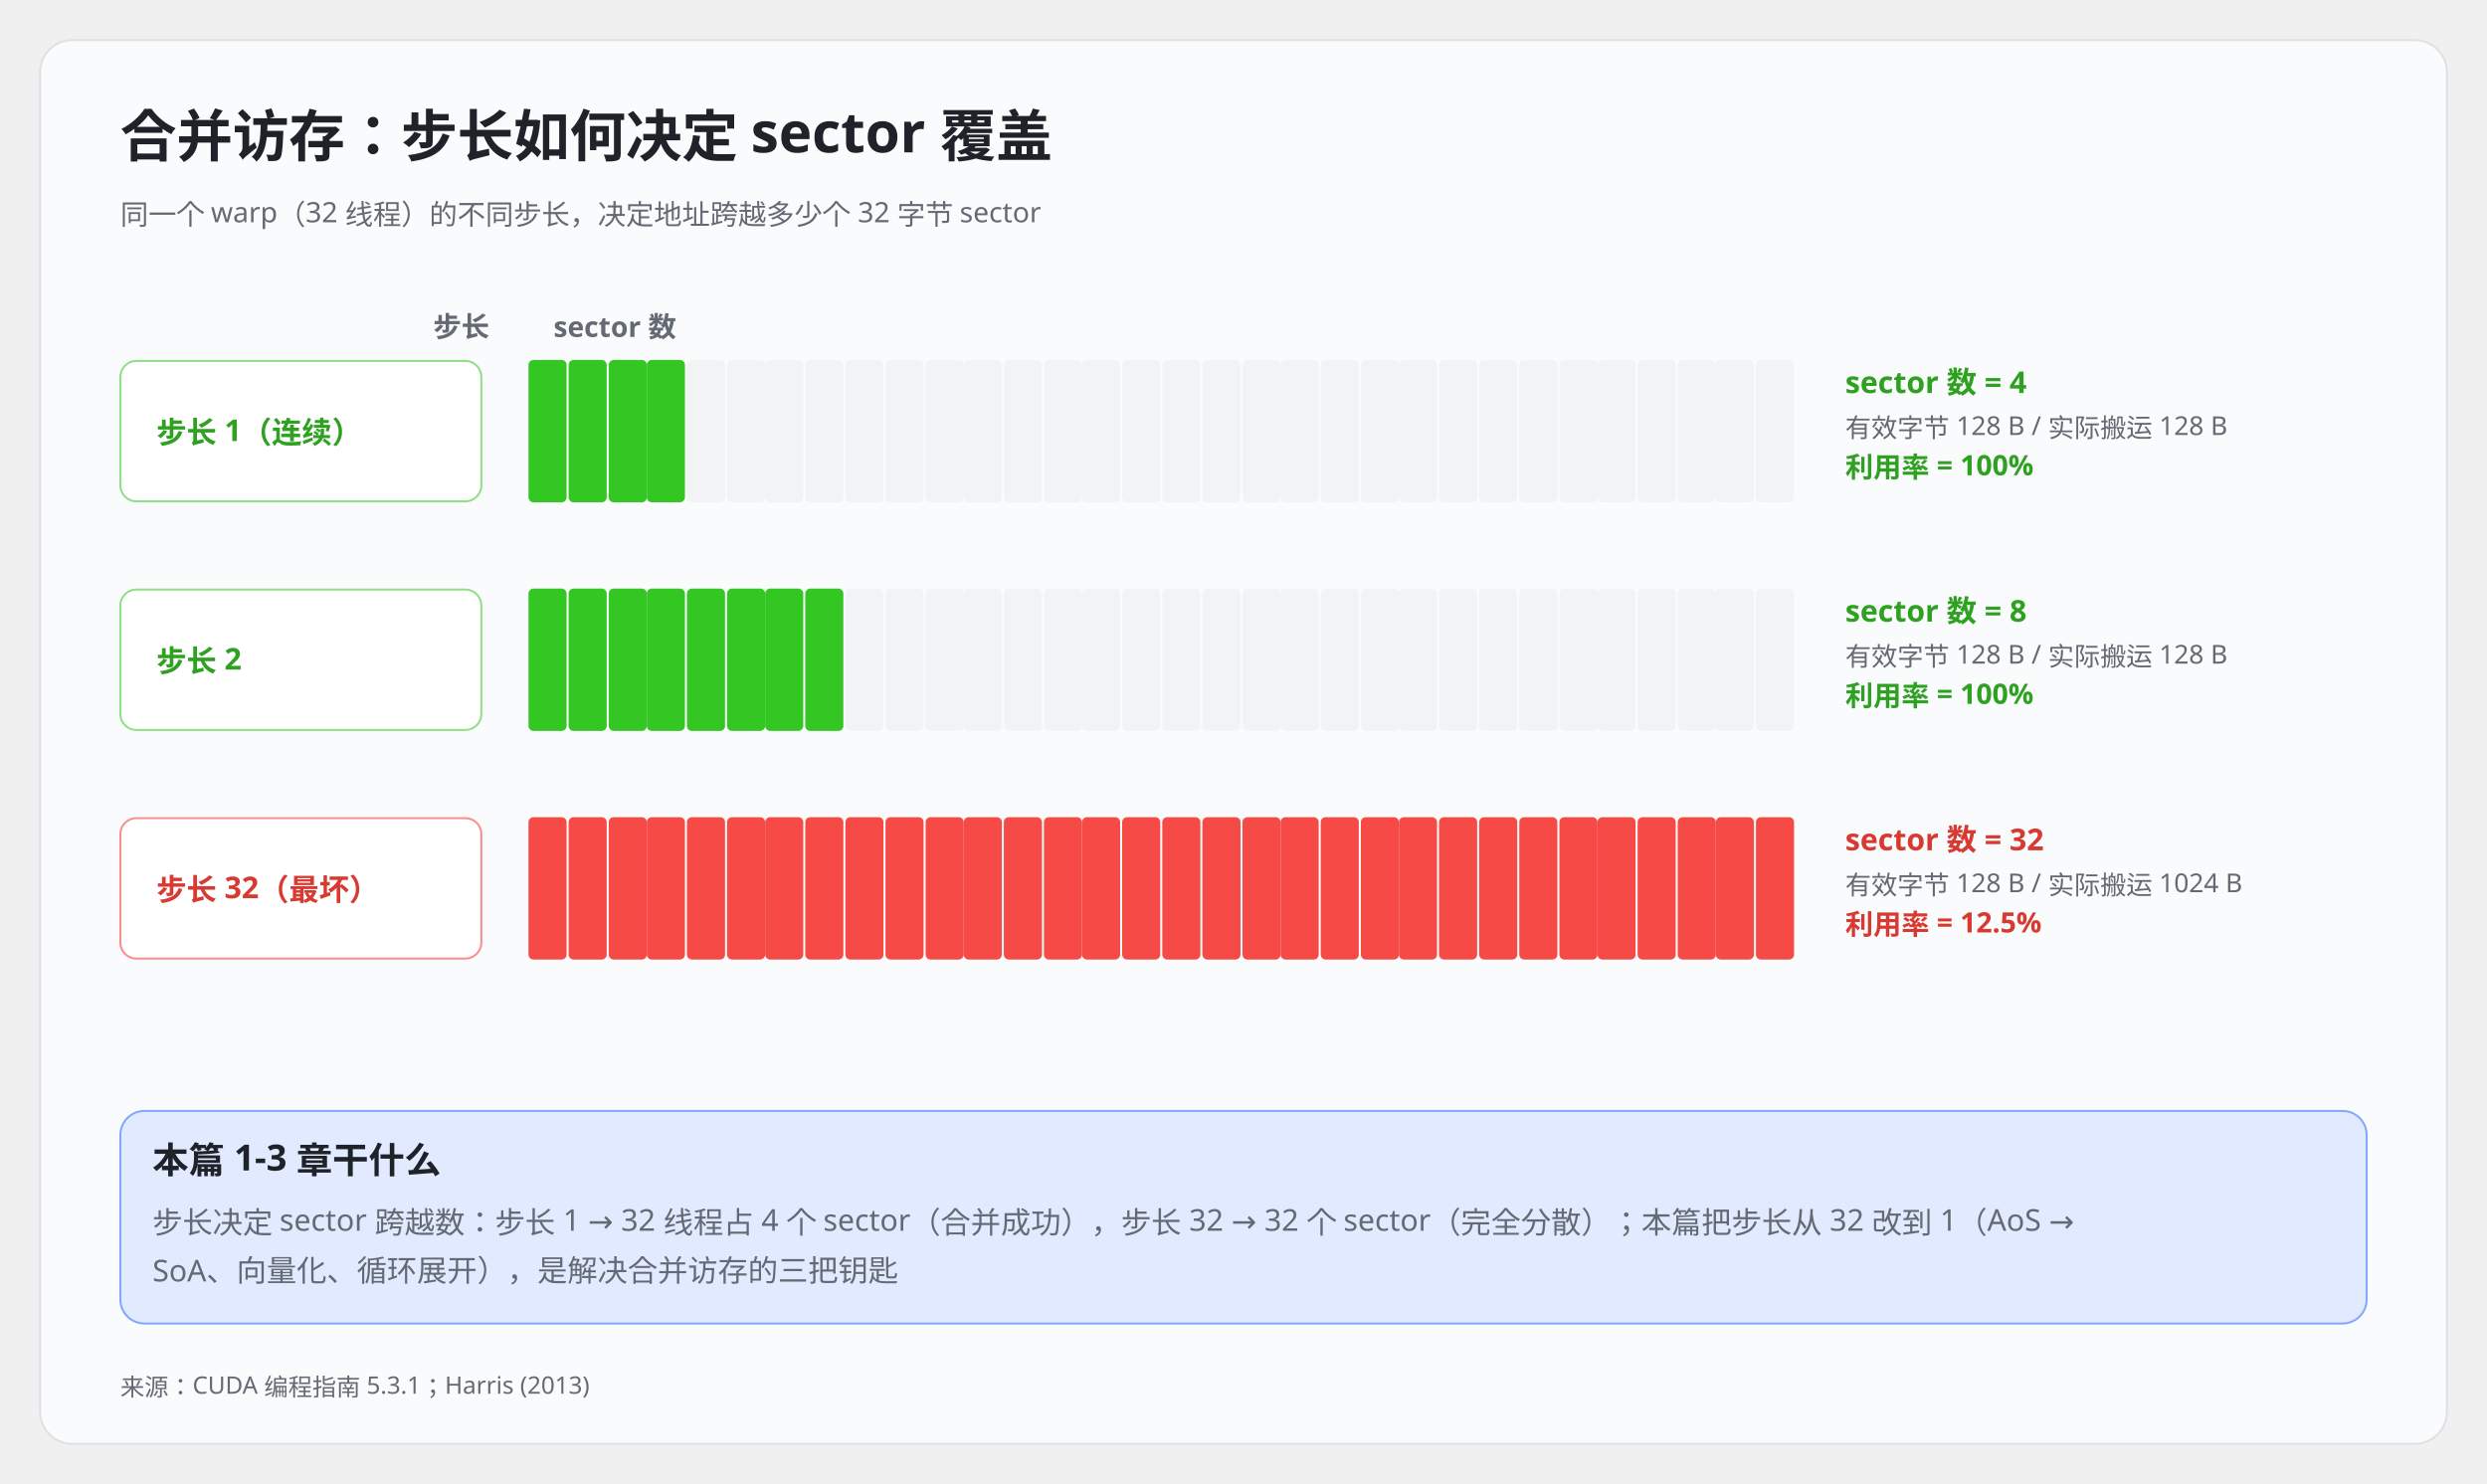
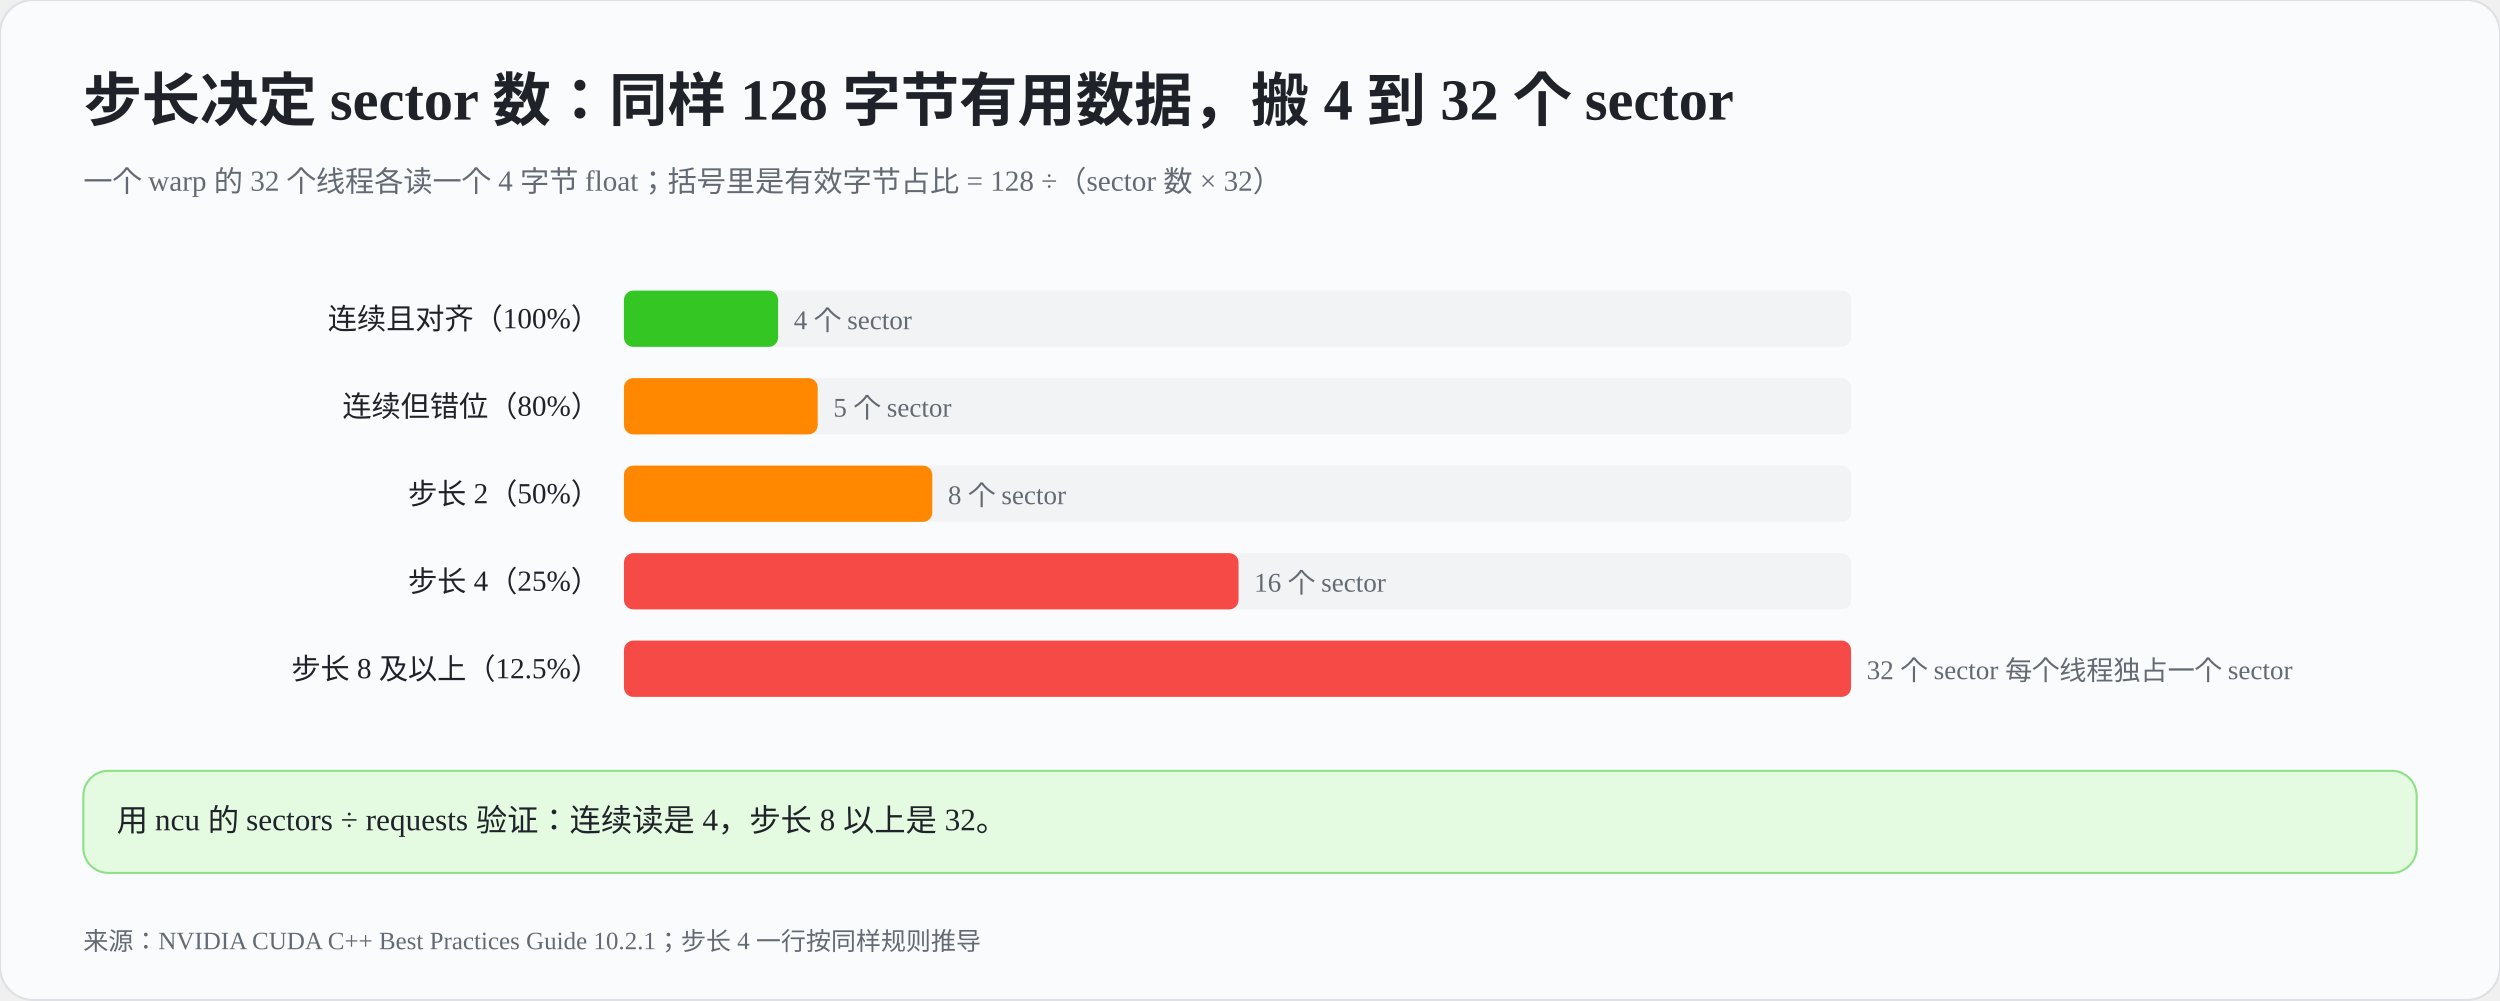
- <svg xmlns="http://www.w3.org/2000/svg" width="1240" height="740" viewBox="-20 -20 1240 740">
-   <g id="o3:1" transform="translate(0, 0)">
-     <rect x="0" y="0" width="1200" height="700" fill="#fafbfd" stroke="#dee0e3" stroke-width="1" rx="16" ry="16" />
-   </g>
-   <g id="a3:1" transform="translate(40, 25.058)">
-     <text font-size="28" font-family="Noto Sans SC, 'PingFang SC', 'Hiragino Sans GB', 'Microsoft YaHei', sans-serif" font-weight="bold" fill="#1f2329" text-anchor="start" dominant-baseline="alphabetic" x="0">
-       <tspan x="0" y="32.942">
-         <tspan x="0" text-anchor="start">合并访存：步长如何决定 sector 覆盖</tspan>
-       </tspan>
-     </text>
-   </g>
-   <g id="a3:2" transform="translate(40, 75.529)">
-     <text font-size="14" font-family="Noto Sans SC, 'PingFang SC', 'Hiragino Sans GB', 'Microsoft YaHei', sans-serif" font-weight="normal" fill="#646a73" text-anchor="start" dominant-baseline="alphabetic" x="0">
-       <tspan x="0" y="16.471">
-         <tspan x="0" text-anchor="start">同一个 warp（32 线程）的不同步长，决定地址跨越多少个 32 字节 sector</tspan>
-       </tspan>
-     </text>
-   </g>
-   <g id="a3:3" transform="translate(185, 131.529)">
-     <text font-size="14" font-family="Noto Sans SC, 'PingFang SC', 'Hiragino Sans GB', 'Microsoft YaHei', sans-serif" font-weight="bold" fill="#646a73" text-anchor="end" dominant-baseline="alphabetic" x="39">
-       <tspan x="39" y="16.471">
-         <tspan x="11" text-anchor="start">步长</tspan>
-       </tspan>
-     </text>
-   </g>
-   <g id="a3:4" transform="translate(256, 131.529)">
-     <text font-size="14" font-family="Noto Sans SC, 'PingFang SC', 'Hiragino Sans GB', 'Microsoft YaHei', sans-serif" font-weight="bold" fill="#646a73" text-anchor="start" dominant-baseline="alphabetic" x="0">
-       <tspan x="0" y="16.471">
-         <tspan x="0" text-anchor="start">sector 数</tspan>
-       </tspan>
-     </text>
-   </g>
-   <g id="o3:2" transform="translate(40, 160)">
-     <rect x="0" y="0" width="180" height="70" fill="#ffffff" stroke="#8ee085" stroke-width="1" rx="8" ry="8" />
-   </g>
-   <g id="a3:5" transform="translate(58, 183.3525)">
-     <text font-size="15" font-family="Noto Sans SC, 'PingFang SC', 'Hiragino Sans GB', 'Microsoft YaHei', sans-serif" font-weight="bold" fill="#2ea121" text-anchor="start" dominant-baseline="alphabetic" x="0">
-       <tspan x="0" y="17.648">
-         <tspan x="0" text-anchor="start">步长 1（连续）</tspan>
-       </tspan>
-     </text>
-   </g>
-   <g id="o3:3" transform="translate(244, 160)">
-     <rect x="0" y="0" width="18" height="70" fill="#34c724" stroke="#34c724" stroke-width="1" rx="2" ry="2" />
-   </g>
-   <g id="o3:4" transform="translate(264, 160)">
-     <rect x="0" y="0" width="18" height="70" fill="#34c724" stroke="#34c724" stroke-width="1" rx="2" ry="2" />
-   </g>
-   <g id="o3:5" transform="translate(284, 160)">
-     <rect x="0" y="0" width="18" height="70" fill="#34c724" stroke="#34c724" stroke-width="1" rx="2" ry="2" />
-   </g>
-   <g id="o3:6" transform="translate(303, 160)">
-     <rect x="0" y="0" width="18" height="70" fill="#34c724" stroke="#34c724" stroke-width="1" rx="2" ry="2" />
-   </g>
-   <g id="o3:7" transform="translate(323, 160)">
-     <rect x="0" y="0" width="18" height="70" fill="#f2f3f5" stroke="#f2f3f5" stroke-width="1" rx="2" ry="2" />
-   </g>
-   <g id="o3:8" transform="translate(343, 160)">
-     <rect x="0" y="0" width="18" height="70" fill="#f2f3f5" stroke="#f2f3f5" stroke-width="1" rx="2" ry="2" />
-   </g>
-   <g id="o3:9" transform="translate(362, 160)">
-     <rect x="0" y="0" width="18" height="70" fill="#f2f3f5" stroke="#f2f3f5" stroke-width="1" rx="2" ry="2" />
-   </g>
-   <g id="o3:10" transform="translate(382, 160)">
-     <rect x="0" y="0" width="18" height="70" fill="#f2f3f5" stroke="#f2f3f5" stroke-width="1" rx="2" ry="2" />
-   </g>
-   <g id="o3:11" transform="translate(402, 160)">
-     <rect x="0" y="0" width="18" height="70" fill="#f2f3f5" stroke="#f2f3f5" stroke-width="1" rx="2" ry="2" />
-   </g>
-   <g id="o3:12" transform="translate(422, 160)">
-     <rect x="0" y="0" width="18" height="70" fill="#f2f3f5" stroke="#f2f3f5" stroke-width="1" rx="2" ry="2" />
-   </g>
-   <g id="o3:13" transform="translate(442, 160)">
-     <rect x="0" y="0" width="18" height="70" fill="#f2f3f5" stroke="#f2f3f5" stroke-width="1" rx="2" ry="2" />
-   </g>
-   <g id="o3:14" transform="translate(461, 160)">
-     <rect x="0" y="0" width="18" height="70" fill="#f2f3f5" stroke="#f2f3f5" stroke-width="1" rx="2" ry="2" />
-   </g>
-   <g id="o3:15" transform="translate(481, 160)">
-     <rect x="0" y="0" width="18" height="70" fill="#f2f3f5" stroke="#f2f3f5" stroke-width="1" rx="2" ry="2" />
-   </g>
-   <g id="o3:16" transform="translate(501, 160)">
-     <rect x="0" y="0" width="18" height="70" fill="#f2f3f5" stroke="#f2f3f5" stroke-width="1" rx="2" ry="2" />
-   </g>
-   <g id="o3:17" transform="translate(520, 160)">
-     <rect x="0" y="0" width="18" height="70" fill="#f2f3f5" stroke="#f2f3f5" stroke-width="1" rx="2" ry="2" />
-   </g>
-   <g id="o3:18" transform="translate(540, 160)">
-     <rect x="0" y="0" width="18" height="70" fill="#f2f3f5" stroke="#f2f3f5" stroke-width="1" rx="2" ry="2" />
-   </g>
-   <g id="o3:19" transform="translate(560, 160)">
-     <rect x="0" y="0" width="18" height="70" fill="#f2f3f5" stroke="#f2f3f5" stroke-width="1" rx="2" ry="2" />
-   </g>
-   <g id="o3:20" transform="translate(580, 160)">
-     <rect x="0" y="0" width="18" height="70" fill="#f2f3f5" stroke="#f2f3f5" stroke-width="1" rx="2" ry="2" />
-   </g>
-   <g id="o3:21" transform="translate(600, 160)">
-     <rect x="0" y="0" width="18" height="70" fill="#f2f3f5" stroke="#f2f3f5" stroke-width="1" rx="2" ry="2" />
-   </g>
-   <g id="o3:22" transform="translate(619, 160)">
-     <rect x="0" y="0" width="18" height="70" fill="#f2f3f5" stroke="#f2f3f5" stroke-width="1" rx="2" ry="2" />
-   </g>
-   <g id="o3:23" transform="translate(639, 160)">
-     <rect x="0" y="0" width="18" height="70" fill="#f2f3f5" stroke="#f2f3f5" stroke-width="1" rx="2" ry="2" />
-   </g>
-   <g id="o3:24" transform="translate(659, 160)">
-     <rect x="0" y="0" width="18" height="70" fill="#f2f3f5" stroke="#f2f3f5" stroke-width="1" rx="2" ry="2" />
-   </g>
-   <g id="o3:25" transform="translate(678, 160)">
-     <rect x="0" y="0" width="18" height="70" fill="#f2f3f5" stroke="#f2f3f5" stroke-width="1" rx="2" ry="2" />
-   </g>
-   <g id="o3:26" transform="translate(698, 160)">
-     <rect x="0" y="0" width="18" height="70" fill="#f2f3f5" stroke="#f2f3f5" stroke-width="1" rx="2" ry="2" />
-   </g>
-   <g id="o3:27" transform="translate(718, 160)">
-     <rect x="0" y="0" width="18" height="70" fill="#f2f3f5" stroke="#f2f3f5" stroke-width="1" rx="2" ry="2" />
-   </g>
-   <g id="o3:28" transform="translate(738, 160)">
-     <rect x="0" y="0" width="18" height="70" fill="#f2f3f5" stroke="#f2f3f5" stroke-width="1" rx="2" ry="2" />
-   </g>
-   <g id="o3:29" transform="translate(758, 160)">
-     <rect x="0" y="0" width="18" height="70" fill="#f2f3f5" stroke="#f2f3f5" stroke-width="1" rx="2" ry="2" />
-   </g>
-   <g id="o3:30" transform="translate(777, 160)">
-     <rect x="0" y="0" width="18" height="70" fill="#f2f3f5" stroke="#f2f3f5" stroke-width="1" rx="2" ry="2" />
-   </g>
-   <g id="o3:31" transform="translate(797, 160)">
-     <rect x="0" y="0" width="18" height="70" fill="#f2f3f5" stroke="#f2f3f5" stroke-width="1" rx="2" ry="2" />
-   </g>
-   <g id="o3:32" transform="translate(817, 160)">
-     <rect x="0" y="0" width="18" height="70" fill="#f2f3f5" stroke="#f2f3f5" stroke-width="1" rx="2" ry="2" />
-   </g>
-   <g id="o3:33" transform="translate(836, 160)">
-     <rect x="0" y="0" width="18" height="70" fill="#f2f3f5" stroke="#f2f3f5" stroke-width="1" rx="2" ry="2" />
-   </g>
-   <g id="o3:34" transform="translate(856, 160)">
-     <rect x="0" y="0" width="18" height="70" fill="#f2f3f5" stroke="#f2f3f5" stroke-width="1" rx="2" ry="2" />
-   </g>
-   <g id="a3:6" transform="translate(900, 158.3525)">
-     <text font-size="15" font-family="Noto Sans SC, 'PingFang SC', 'Hiragino Sans GB', 'Microsoft YaHei', sans-serif" font-weight="bold" fill="#2ea121" text-anchor="start" dominant-baseline="alphabetic" x="0">
-       <tspan x="0" y="17.648">
-         <tspan x="0" text-anchor="start">sector 数 = 4</tspan>
-       </tspan>
-     </text>
-   </g>
-   <g id="a3:7" transform="translate(900, 182.7055)">
-     <text font-size="13" font-family="Noto Sans SC, 'PingFang SC', 'Hiragino Sans GB', 'Microsoft YaHei', sans-serif" font-weight="normal" fill="#646a73" text-anchor="start" dominant-baseline="alphabetic" x="0">
-       <tspan x="0" y="15.295">
-         <tspan x="0" text-anchor="start">有效字节 128 B / 实际搬运 128 B</tspan>
-       </tspan>
-     </text>
-   </g>
-   <g id="a3:8" transform="translate(900, 201.529)">
-     <text font-size="14" font-family="Noto Sans SC, 'PingFang SC', 'Hiragino Sans GB', 'Microsoft YaHei', sans-serif" font-weight="bold" fill="#2ea121" text-anchor="start" dominant-baseline="alphabetic" x="0">
-       <tspan x="0" y="16.471">
-         <tspan x="0" text-anchor="start">利用率 = 100%</tspan>
-       </tspan>
-     </text>
-   </g>
-   <g id="o3:35" transform="translate(40, 274)">
-     <rect x="0" y="0" width="180" height="70" fill="#ffffff" stroke="#8ee085" stroke-width="1" rx="8" ry="8" />
-   </g>
-   <g id="a3:9" transform="translate(58, 297.3525)">
-     <text font-size="15" font-family="Noto Sans SC, 'PingFang SC', 'Hiragino Sans GB', 'Microsoft YaHei', sans-serif" font-weight="bold" fill="#2ea121" text-anchor="start" dominant-baseline="alphabetic" x="0">
-       <tspan x="0" y="17.648">
-         <tspan x="0" text-anchor="start">步长 2</tspan>
-       </tspan>
-     </text>
-   </g>
-   <g id="o3:36" transform="translate(244, 274)">
-     <rect x="0" y="0" width="18" height="70" fill="#34c724" stroke="#34c724" stroke-width="1" rx="2" ry="2" />
-   </g>
-   <g id="o3:37" transform="translate(264, 274)">
-     <rect x="0" y="0" width="18" height="70" fill="#34c724" stroke="#34c724" stroke-width="1" rx="2" ry="2" />
-   </g>
-   <g id="o3:38" transform="translate(284, 274)">
-     <rect x="0" y="0" width="18" height="70" fill="#34c724" stroke="#34c724" stroke-width="1" rx="2" ry="2" />
-   </g>
-   <g id="o3:39" transform="translate(303, 274)">
-     <rect x="0" y="0" width="18" height="70" fill="#34c724" stroke="#34c724" stroke-width="1" rx="2" ry="2" />
-   </g>
-   <g id="o3:40" transform="translate(323, 274)">
-     <rect x="0" y="0" width="18" height="70" fill="#34c724" stroke="#34c724" stroke-width="1" rx="2" ry="2" />
-   </g>
-   <g id="o3:41" transform="translate(343, 274)">
-     <rect x="0" y="0" width="18" height="70" fill="#34c724" stroke="#34c724" stroke-width="1" rx="2" ry="2" />
-   </g>
-   <g id="o3:42" transform="translate(362, 274)">
-     <rect x="0" y="0" width="18" height="70" fill="#34c724" stroke="#34c724" stroke-width="1" rx="2" ry="2" />
-   </g>
-   <g id="o3:43" transform="translate(382, 274)">
-     <rect x="0" y="0" width="18" height="70" fill="#34c724" stroke="#34c724" stroke-width="1" rx="2" ry="2" />
-   </g>
-   <g id="o3:44" transform="translate(402, 274)">
-     <rect x="0" y="0" width="18" height="70" fill="#f2f3f5" stroke="#f2f3f5" stroke-width="1" rx="2" ry="2" />
-   </g>
-   <g id="o3:45" transform="translate(422, 274)">
-     <rect x="0" y="0" width="18" height="70" fill="#f2f3f5" stroke="#f2f3f5" stroke-width="1" rx="2" ry="2" />
-   </g>
-   <g id="o3:46" transform="translate(442, 274)">
-     <rect x="0" y="0" width="18" height="70" fill="#f2f3f5" stroke="#f2f3f5" stroke-width="1" rx="2" ry="2" />
-   </g>
-   <g id="o3:47" transform="translate(461, 274)">
-     <rect x="0" y="0" width="18" height="70" fill="#f2f3f5" stroke="#f2f3f5" stroke-width="1" rx="2" ry="2" />
-   </g>
-   <g id="o3:48" transform="translate(481, 274)">
-     <rect x="0" y="0" width="18" height="70" fill="#f2f3f5" stroke="#f2f3f5" stroke-width="1" rx="2" ry="2" />
-   </g>
-   <g id="o3:49" transform="translate(501, 274)">
-     <rect x="0" y="0" width="18" height="70" fill="#f2f3f5" stroke="#f2f3f5" stroke-width="1" rx="2" ry="2" />
-   </g>
-   <g id="o3:50" transform="translate(520, 274)">
-     <rect x="0" y="0" width="18" height="70" fill="#f2f3f5" stroke="#f2f3f5" stroke-width="1" rx="2" ry="2" />
-   </g>
-   <g id="o3:51" transform="translate(540, 274)">
-     <rect x="0" y="0" width="18" height="70" fill="#f2f3f5" stroke="#f2f3f5" stroke-width="1" rx="2" ry="2" />
-   </g>
-   <g id="o3:52" transform="translate(560, 274)">
-     <rect x="0" y="0" width="18" height="70" fill="#f2f3f5" stroke="#f2f3f5" stroke-width="1" rx="2" ry="2" />
-   </g>
-   <g id="o3:53" transform="translate(580, 274)">
-     <rect x="0" y="0" width="18" height="70" fill="#f2f3f5" stroke="#f2f3f5" stroke-width="1" rx="2" ry="2" />
-   </g>
-   <g id="o3:54" transform="translate(600, 274)">
-     <rect x="0" y="0" width="18" height="70" fill="#f2f3f5" stroke="#f2f3f5" stroke-width="1" rx="2" ry="2" />
-   </g>
-   <g id="o3:55" transform="translate(619, 274)">
-     <rect x="0" y="0" width="18" height="70" fill="#f2f3f5" stroke="#f2f3f5" stroke-width="1" rx="2" ry="2" />
-   </g>
-   <g id="o3:56" transform="translate(639, 274)">
-     <rect x="0" y="0" width="18" height="70" fill="#f2f3f5" stroke="#f2f3f5" stroke-width="1" rx="2" ry="2" />
-   </g>
-   <g id="o3:57" transform="translate(659, 274)">
-     <rect x="0" y="0" width="18" height="70" fill="#f2f3f5" stroke="#f2f3f5" stroke-width="1" rx="2" ry="2" />
-   </g>
-   <g id="o3:58" transform="translate(678, 274)">
-     <rect x="0" y="0" width="18" height="70" fill="#f2f3f5" stroke="#f2f3f5" stroke-width="1" rx="2" ry="2" />
-   </g>
-   <g id="o3:59" transform="translate(698, 274)">
-     <rect x="0" y="0" width="18" height="70" fill="#f2f3f5" stroke="#f2f3f5" stroke-width="1" rx="2" ry="2" />
-   </g>
-   <g id="o3:60" transform="translate(718, 274)">
-     <rect x="0" y="0" width="18" height="70" fill="#f2f3f5" stroke="#f2f3f5" stroke-width="1" rx="2" ry="2" />
-   </g>
-   <g id="o3:61" transform="translate(738, 274)">
-     <rect x="0" y="0" width="18" height="70" fill="#f2f3f5" stroke="#f2f3f5" stroke-width="1" rx="2" ry="2" />
-   </g>
-   <g id="o3:62" transform="translate(758, 274)">
-     <rect x="0" y="0" width="18" height="70" fill="#f2f3f5" stroke="#f2f3f5" stroke-width="1" rx="2" ry="2" />
-   </g>
-   <g id="o3:63" transform="translate(777, 274)">
-     <rect x="0" y="0" width="18" height="70" fill="#f2f3f5" stroke="#f2f3f5" stroke-width="1" rx="2" ry="2" />
-   </g>
-   <g id="o3:64" transform="translate(797, 274)">
-     <rect x="0" y="0" width="18" height="70" fill="#f2f3f5" stroke="#f2f3f5" stroke-width="1" rx="2" ry="2" />
-   </g>
-   <g id="o3:65" transform="translate(817, 274)">
-     <rect x="0" y="0" width="18" height="70" fill="#f2f3f5" stroke="#f2f3f5" stroke-width="1" rx="2" ry="2" />
-   </g>
-   <g id="o3:66" transform="translate(836, 274)">
-     <rect x="0" y="0" width="18" height="70" fill="#f2f3f5" stroke="#f2f3f5" stroke-width="1" rx="2" ry="2" />
-   </g>
-   <g id="o3:67" transform="translate(856, 274)">
-     <rect x="0" y="0" width="18" height="70" fill="#f2f3f5" stroke="#f2f3f5" stroke-width="1" rx="2" ry="2" />
-   </g>
-   <g id="a3:10" transform="translate(900, 272.3525)">
-     <text font-size="15" font-family="Noto Sans SC, 'PingFang SC', 'Hiragino Sans GB', 'Microsoft YaHei', sans-serif" font-weight="bold" fill="#2ea121" text-anchor="start" dominant-baseline="alphabetic" x="0">
-       <tspan x="0" y="17.648">
-         <tspan x="0" text-anchor="start">sector 数 = 8</tspan>
-       </tspan>
-     </text>
-   </g>
-   <g id="a3:11" transform="translate(900, 296.7055)">
-     <text font-size="13" font-family="Noto Sans SC, 'PingFang SC', 'Hiragino Sans GB', 'Microsoft YaHei', sans-serif" font-weight="normal" fill="#646a73" text-anchor="start" dominant-baseline="alphabetic" x="0">
-       <tspan x="0" y="15.295">
-         <tspan x="0" text-anchor="start">有效字节 128 B / 实际搬运 128 B</tspan>
-       </tspan>
-     </text>
-   </g>
-   <g id="a3:12" transform="translate(900, 315.529)">
-     <text font-size="14" font-family="Noto Sans SC, 'PingFang SC', 'Hiragino Sans GB', 'Microsoft YaHei', sans-serif" font-weight="bold" fill="#2ea121" text-anchor="start" dominant-baseline="alphabetic" x="0">
-       <tspan x="0" y="16.471">
-         <tspan x="0" text-anchor="start">利用率 = 100%</tspan>
-       </tspan>
-     </text>
-   </g>
-   <g id="o3:68" transform="translate(40, 388)">
-     <rect x="0" y="0" width="180" height="70" fill="#ffffff" stroke="#f98e8b" stroke-width="1" rx="8" ry="8" />
-   </g>
-   <g id="a3:13" transform="translate(58, 411.3525)">
-     <text font-size="15" font-family="Noto Sans SC, 'PingFang SC', 'Hiragino Sans GB', 'Microsoft YaHei', sans-serif" font-weight="bold" fill="#d83931" text-anchor="start" dominant-baseline="alphabetic" x="0">
-       <tspan x="0" y="17.648">
-         <tspan x="0" text-anchor="start">步长 32（最坏）</tspan>
-       </tspan>
-     </text>
-   </g>
-   <g id="o3:69" transform="translate(244, 388)">
-     <rect x="0" y="0" width="18" height="70" fill="#f54a45" stroke="#f54a45" stroke-width="1" rx="2" ry="2" />
-   </g>
-   <g id="o3:70" transform="translate(264, 388)">
-     <rect x="0" y="0" width="18" height="70" fill="#f54a45" stroke="#f54a45" stroke-width="1" rx="2" ry="2" />
-   </g>
-   <g id="o3:71" transform="translate(284, 388)">
-     <rect x="0" y="0" width="18" height="70" fill="#f54a45" stroke="#f54a45" stroke-width="1" rx="2" ry="2" />
-   </g>
-   <g id="o3:72" transform="translate(303, 388)">
-     <rect x="0" y="0" width="18" height="70" fill="#f54a45" stroke="#f54a45" stroke-width="1" rx="2" ry="2" />
-   </g>
-   <g id="o3:73" transform="translate(323, 388)">
-     <rect x="0" y="0" width="18" height="70" fill="#f54a45" stroke="#f54a45" stroke-width="1" rx="2" ry="2" />
-   </g>
-   <g id="o3:74" transform="translate(343, 388)">
-     <rect x="0" y="0" width="18" height="70" fill="#f54a45" stroke="#f54a45" stroke-width="1" rx="2" ry="2" />
-   </g>
-   <g id="o3:75" transform="translate(362, 388)">
-     <rect x="0" y="0" width="18" height="70" fill="#f54a45" stroke="#f54a45" stroke-width="1" rx="2" ry="2" />
-   </g>
-   <g id="o3:76" transform="translate(382, 388)">
-     <rect x="0" y="0" width="18" height="70" fill="#f54a45" stroke="#f54a45" stroke-width="1" rx="2" ry="2" />
-   </g>
-   <g id="o3:77" transform="translate(402, 388)">
-     <rect x="0" y="0" width="18" height="70" fill="#f54a45" stroke="#f54a45" stroke-width="1" rx="2" ry="2" />
-   </g>
-   <g id="o3:78" transform="translate(422, 388)">
-     <rect x="0" y="0" width="18" height="70" fill="#f54a45" stroke="#f54a45" stroke-width="1" rx="2" ry="2" />
-   </g>
-   <g id="o3:79" transform="translate(442, 388)">
-     <rect x="0" y="0" width="18" height="70" fill="#f54a45" stroke="#f54a45" stroke-width="1" rx="2" ry="2" />
-   </g>
-   <g id="o3:80" transform="translate(461, 388)">
-     <rect x="0" y="0" width="18" height="70" fill="#f54a45" stroke="#f54a45" stroke-width="1" rx="2" ry="2" />
-   </g>
-   <g id="o3:81" transform="translate(481, 388)">
-     <rect x="0" y="0" width="18" height="70" fill="#f54a45" stroke="#f54a45" stroke-width="1" rx="2" ry="2" />
-   </g>
-   <g id="o3:82" transform="translate(501, 388)">
-     <rect x="0" y="0" width="18" height="70" fill="#f54a45" stroke="#f54a45" stroke-width="1" rx="2" ry="2" />
-   </g>
-   <g id="o3:83" transform="translate(520, 388)">
-     <rect x="0" y="0" width="18" height="70" fill="#f54a45" stroke="#f54a45" stroke-width="1" rx="2" ry="2" />
-   </g>
-   <g id="o3:84" transform="translate(540, 388)">
-     <rect x="0" y="0" width="18" height="70" fill="#f54a45" stroke="#f54a45" stroke-width="1" rx="2" ry="2" />
-   </g>
-   <g id="o3:85" transform="translate(560, 388)">
-     <rect x="0" y="0" width="18" height="70" fill="#f54a45" stroke="#f54a45" stroke-width="1" rx="2" ry="2" />
-   </g>
-   <g id="o3:86" transform="translate(580, 388)">
-     <rect x="0" y="0" width="18" height="70" fill="#f54a45" stroke="#f54a45" stroke-width="1" rx="2" ry="2" />
-   </g>
-   <g id="o3:87" transform="translate(600, 388)">
-     <rect x="0" y="0" width="18" height="70" fill="#f54a45" stroke="#f54a45" stroke-width="1" rx="2" ry="2" />
-   </g>
-   <g id="o3:88" transform="translate(619, 388)">
-     <rect x="0" y="0" width="18" height="70" fill="#f54a45" stroke="#f54a45" stroke-width="1" rx="2" ry="2" />
-   </g>
-   <g id="o3:89" transform="translate(639, 388)">
-     <rect x="0" y="0" width="18" height="70" fill="#f54a45" stroke="#f54a45" stroke-width="1" rx="2" ry="2" />
-   </g>
-   <g id="o3:90" transform="translate(659, 388)">
-     <rect x="0" y="0" width="18" height="70" fill="#f54a45" stroke="#f54a45" stroke-width="1" rx="2" ry="2" />
-   </g>
-   <g id="o3:91" transform="translate(678, 388)">
-     <rect x="0" y="0" width="18" height="70" fill="#f54a45" stroke="#f54a45" stroke-width="1" rx="2" ry="2" />
-   </g>
-   <g id="o3:92" transform="translate(698, 388)">
-     <rect x="0" y="0" width="18" height="70" fill="#f54a45" stroke="#f54a45" stroke-width="1" rx="2" ry="2" />
-   </g>
-   <g id="o3:93" transform="translate(718, 388)">
-     <rect x="0" y="0" width="18" height="70" fill="#f54a45" stroke="#f54a45" stroke-width="1" rx="2" ry="2" />
-   </g>
-   <g id="o3:94" transform="translate(738, 388)">
-     <rect x="0" y="0" width="18" height="70" fill="#f54a45" stroke="#f54a45" stroke-width="1" rx="2" ry="2" />
-   </g>
-   <g id="o3:95" transform="translate(758, 388)">
-     <rect x="0" y="0" width="18" height="70" fill="#f54a45" stroke="#f54a45" stroke-width="1" rx="2" ry="2" />
-   </g>
-   <g id="o3:96" transform="translate(777, 388)">
-     <rect x="0" y="0" width="18" height="70" fill="#f54a45" stroke="#f54a45" stroke-width="1" rx="2" ry="2" />
-   </g>
-   <g id="o3:97" transform="translate(797, 388)">
-     <rect x="0" y="0" width="18" height="70" fill="#f54a45" stroke="#f54a45" stroke-width="1" rx="2" ry="2" />
-   </g>
-   <g id="o3:98" transform="translate(817, 388)">
-     <rect x="0" y="0" width="18" height="70" fill="#f54a45" stroke="#f54a45" stroke-width="1" rx="2" ry="2" />
-   </g>
-   <g id="o3:99" transform="translate(836, 388)">
-     <rect x="0" y="0" width="18" height="70" fill="#f54a45" stroke="#f54a45" stroke-width="1" rx="2" ry="2" />
-   </g>
-   <g id="o3:100" transform="translate(856, 388)">
-     <rect x="0" y="0" width="18" height="70" fill="#f54a45" stroke="#f54a45" stroke-width="1" rx="2" ry="2" />
-   </g>
-   <g id="a3:14" transform="translate(900, 386.3525)">
-     <text font-size="15" font-family="Noto Sans SC, 'PingFang SC', 'Hiragino Sans GB', 'Microsoft YaHei', sans-serif" font-weight="bold" fill="#d83931" text-anchor="start" dominant-baseline="alphabetic" x="0">
-       <tspan x="0" y="17.648">
-         <tspan x="0" text-anchor="start">sector 数 = 32</tspan>
-       </tspan>
-     </text>
-   </g>
-   <g id="a3:15" transform="translate(900, 410.7055)">
-     <text font-size="13" font-family="Noto Sans SC, 'PingFang SC', 'Hiragino Sans GB', 'Microsoft YaHei', sans-serif" font-weight="normal" fill="#646a73" text-anchor="start" dominant-baseline="alphabetic" x="0">
-       <tspan x="0" y="15.295">
-         <tspan x="0" text-anchor="start">有效字节 128 B / 实际搬运 1024 B</tspan>
-       </tspan>
-     </text>
-   </g>
-   <g id="a3:16" transform="translate(900, 429.529)">
-     <text font-size="14" font-family="Noto Sans SC, 'PingFang SC', 'Hiragino Sans GB', 'Microsoft YaHei', sans-serif" font-weight="bold" fill="#d83931" text-anchor="start" dominant-baseline="alphabetic" x="0">
-       <tspan x="0" y="16.471">
-         <tspan x="0" text-anchor="start">利用率 = 12.5%</tspan>
-       </tspan>
-     </text>
-   </g>
-   <g id="o3:101" transform="translate(40, 534)">
-     <rect x="0" y="0" width="1120" height="106" fill="#e1eaff" stroke="#82a7fc" stroke-width="1" rx="12" ry="12" />
-   </g>
-   <g id="a3:17" transform="translate(56, 543.823)">
-     <text font-size="18" font-family="Noto Sans SC, 'PingFang SC', 'Hiragino Sans GB', 'Microsoft YaHei', sans-serif" font-weight="bold" fill="#1f2329" text-anchor="start" dominant-baseline="alphabetic" x="0">
-       <tspan x="0" y="21.177">
-         <tspan x="0" text-anchor="start">本篇 1-3 章干什么</tspan>
-       </tspan>
-     </text>
-   </g>
-   <g id="a3:18" transform="translate(56, 577.3525)">
-     <text font-size="15" font-family="Noto Sans SC, 'PingFang SC', 'Hiragino Sans GB', 'Microsoft YaHei', sans-serif" font-weight="normal" fill="#646a73" text-anchor="start" dominant-baseline="alphabetic" x="0">
-       <tspan x="0" y="17.648">
-         <tspan x="0" text-anchor="start">步长决定 sector 跨越数：步长 1 → 32 线程占 4 个 sector（合并成功），步长 32 → 32 个 sector（完全分散）；本篇把步长从 32 改到 1（AoS →</tspan>
-       </tspan>
-     </text>
-   </g>
-   <g id="a3:19" transform="translate(56, 601.3525)">
-     <text font-size="15" font-family="Noto Sans SC, 'PingFang SC', 'Hiragino Sans GB', 'Microsoft YaHei', sans-serif" font-weight="normal" fill="#646a73" text-anchor="start" dominant-baseline="alphabetic" x="0">
-       <tspan x="0" y="17.648">
-         <tspan x="0" text-anchor="start">SoA、向量化、循环展开），是解决合并访存的三把钥匙</tspan>
-       </tspan>
-     </text>
-   </g>
-   <g id="a3:20" transform="translate(40, 661.882)">
-     <text font-size="12" font-family="Noto Sans SC, 'PingFang SC', 'Hiragino Sans GB', 'Microsoft YaHei', sans-serif" font-weight="normal" fill="#646a73" text-anchor="start" dominant-baseline="alphabetic" x="0">
-       <tspan x="0" y="14.118">
-         <tspan x="0" text-anchor="start">来源：CUDA 编程指南 5.3.1；Harris (2013)</tspan>
-       </tspan>
-     </text>
-   </g>
+ <svg xmlns="http://www.w3.org/2000/svg" viewBox="0 0 1200 480" width="1200" height="480">
+   <rect x="0" y="0" width="1200" height="480" rx="16" fill="#FAFBFD" stroke="#DEE0E3" />
+   <text x="40" y="58" font-size="28" fill="#1F2329" font-weight="bold">步长决定 sector 数：同样 128 字节有用数据，搬 4 到 32 个 sector</text>
+   <text x="40" y="92" font-size="14" fill="#646A73">一个 warp 的 32 个线程各读一个 4 字节 float；括号里是有效字节占比 = 128 ÷（sector 数 × 32）</text>
+   <text x="288" y="158" font-size="14" fill="#1F2329" text-anchor="end">连续且对齐（100%）</text>
+   <rect x="300" y="140" width="588" height="26" rx="4" fill="#F2F3F5" stroke="#F2F3F5" stroke-width="1" />
+   <rect x="300" y="140" width="73" height="26" rx="4" fill="#34C724" stroke="#34C724" stroke-width="1" />
+   <text x="381" y="158" font-size="13" fill="#646A73">4 个 sector  </text>
+   <text x="288" y="200" font-size="14" fill="#1F2329" text-anchor="end">连续但错位（80%）</text>
+   <rect x="300" y="182" width="588" height="26" rx="4" fill="#F2F3F5" stroke="#F2F3F5" stroke-width="1" />
+   <rect x="300" y="182" width="92" height="26" rx="4" fill="#FF8800" stroke="#FF8800" stroke-width="1" />
+   <text x="400" y="200" font-size="13" fill="#646A73">5 个 sector  </text>
+   <text x="288" y="242" font-size="14" fill="#1F2329" text-anchor="end">步长 2（50%）</text>
+   <rect x="300" y="224" width="588" height="26" rx="4" fill="#F2F3F5" stroke="#F2F3F5" stroke-width="1" />
+   <rect x="300" y="224" width="147" height="26" rx="4" fill="#FF8800" stroke="#FF8800" stroke-width="1" />
+   <text x="455" y="242" font-size="13" fill="#646A73">8 个 sector  </text>
+   <text x="288" y="284" font-size="14" fill="#1F2329" text-anchor="end">步长 4（25%）</text>
+   <rect x="300" y="266" width="588" height="26" rx="4" fill="#F2F3F5" stroke="#F2F3F5" stroke-width="1" />
+   <rect x="300" y="266" width="294" height="26" rx="4" fill="#F54A45" stroke="#F54A45" stroke-width="1" />
+   <text x="602" y="284" font-size="13" fill="#646A73">16 个 sector  </text>
+   <text x="288" y="326" font-size="14" fill="#1F2329" text-anchor="end">步长 8 及以上（12.5%）</text>
+   <rect x="300" y="308" width="588" height="26" rx="4" fill="#F2F3F5" stroke="#F2F3F5" stroke-width="1" />
+   <rect x="300" y="308" width="588" height="26" rx="4" fill="#F54A45" stroke="#F54A45" stroke-width="1" />
+   <text x="896" y="326" font-size="13" fill="#646A73">32 个 sector  每个线程独占一个 sector</text>
+   <rect x="40" y="370" width="1120" height="49" rx="12" fill="#E4FAE1" stroke="#8EE085" stroke-width="1" />
+   <text x="56" y="399" font-size="15" fill="#1F2329">用 ncu 的 sectors ÷ requests 验证：连续读是 4，步长 8 以上是 32。</text>
+   <text x="40" y="456" font-size="12" fill="#646A73">来源：NVIDIA CUDA C++ Best Practices Guide 10.2.1；步长 4 一行按同样规则推导</text>
</svg>
